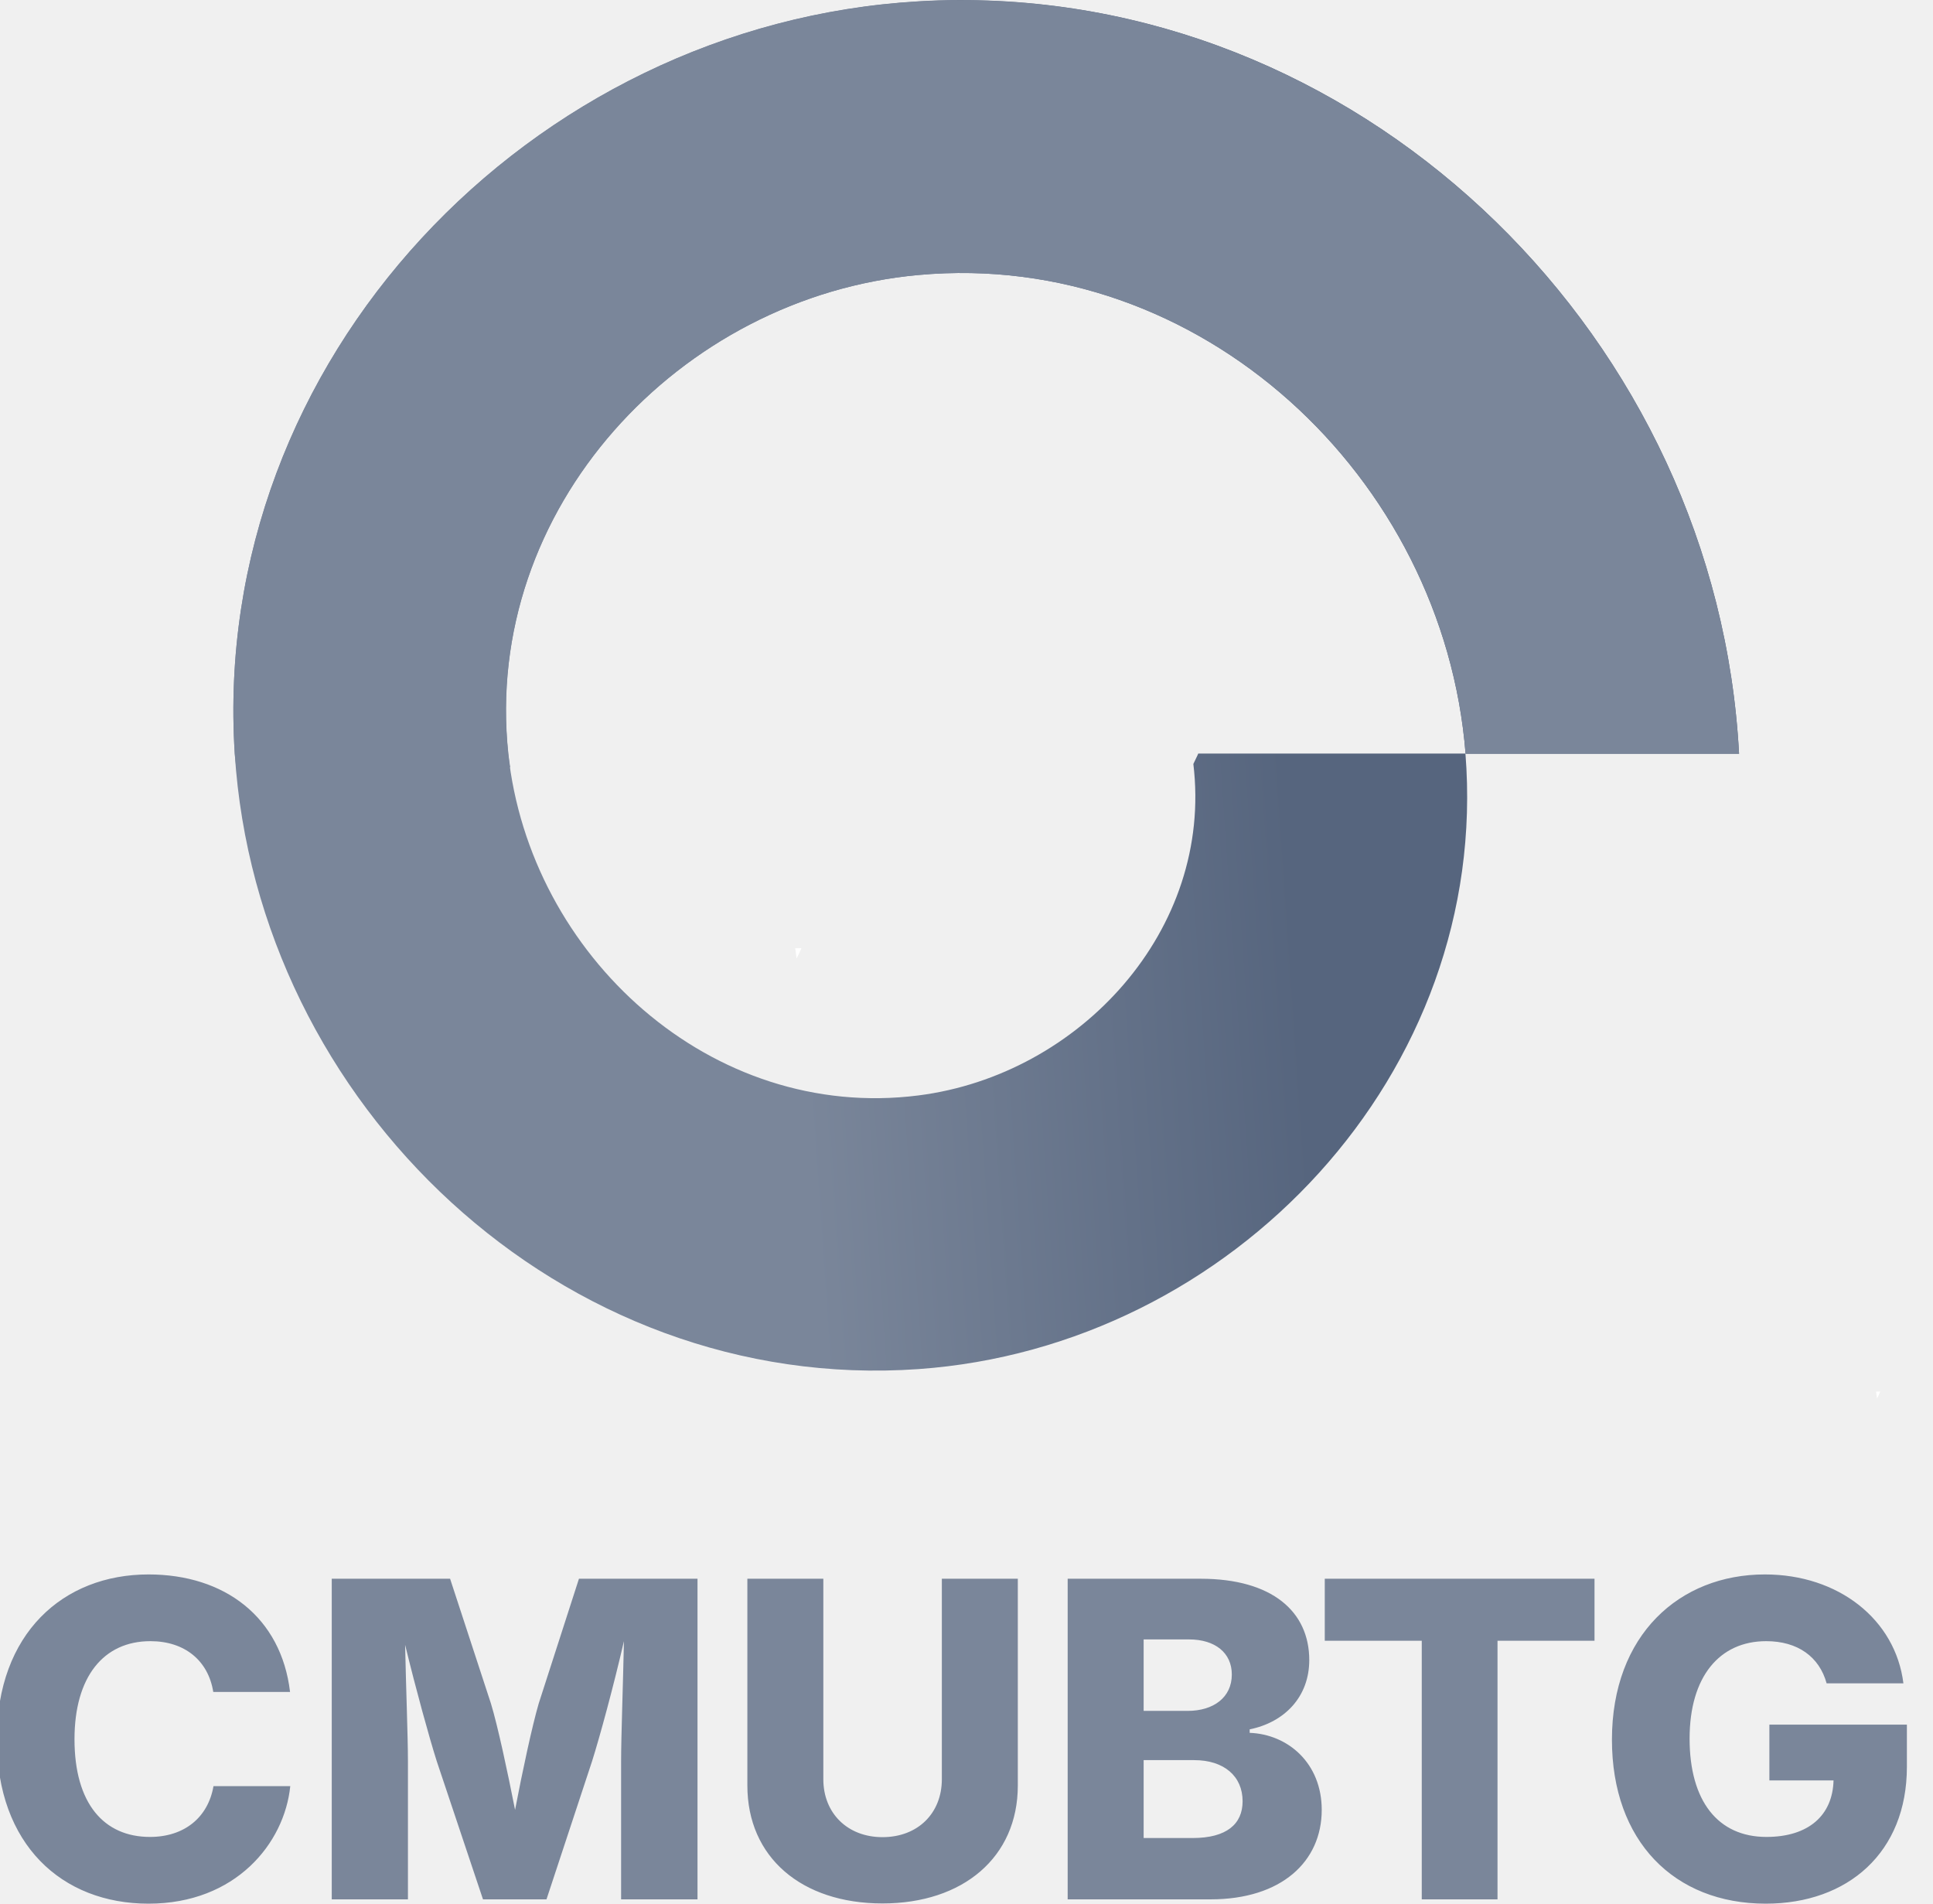
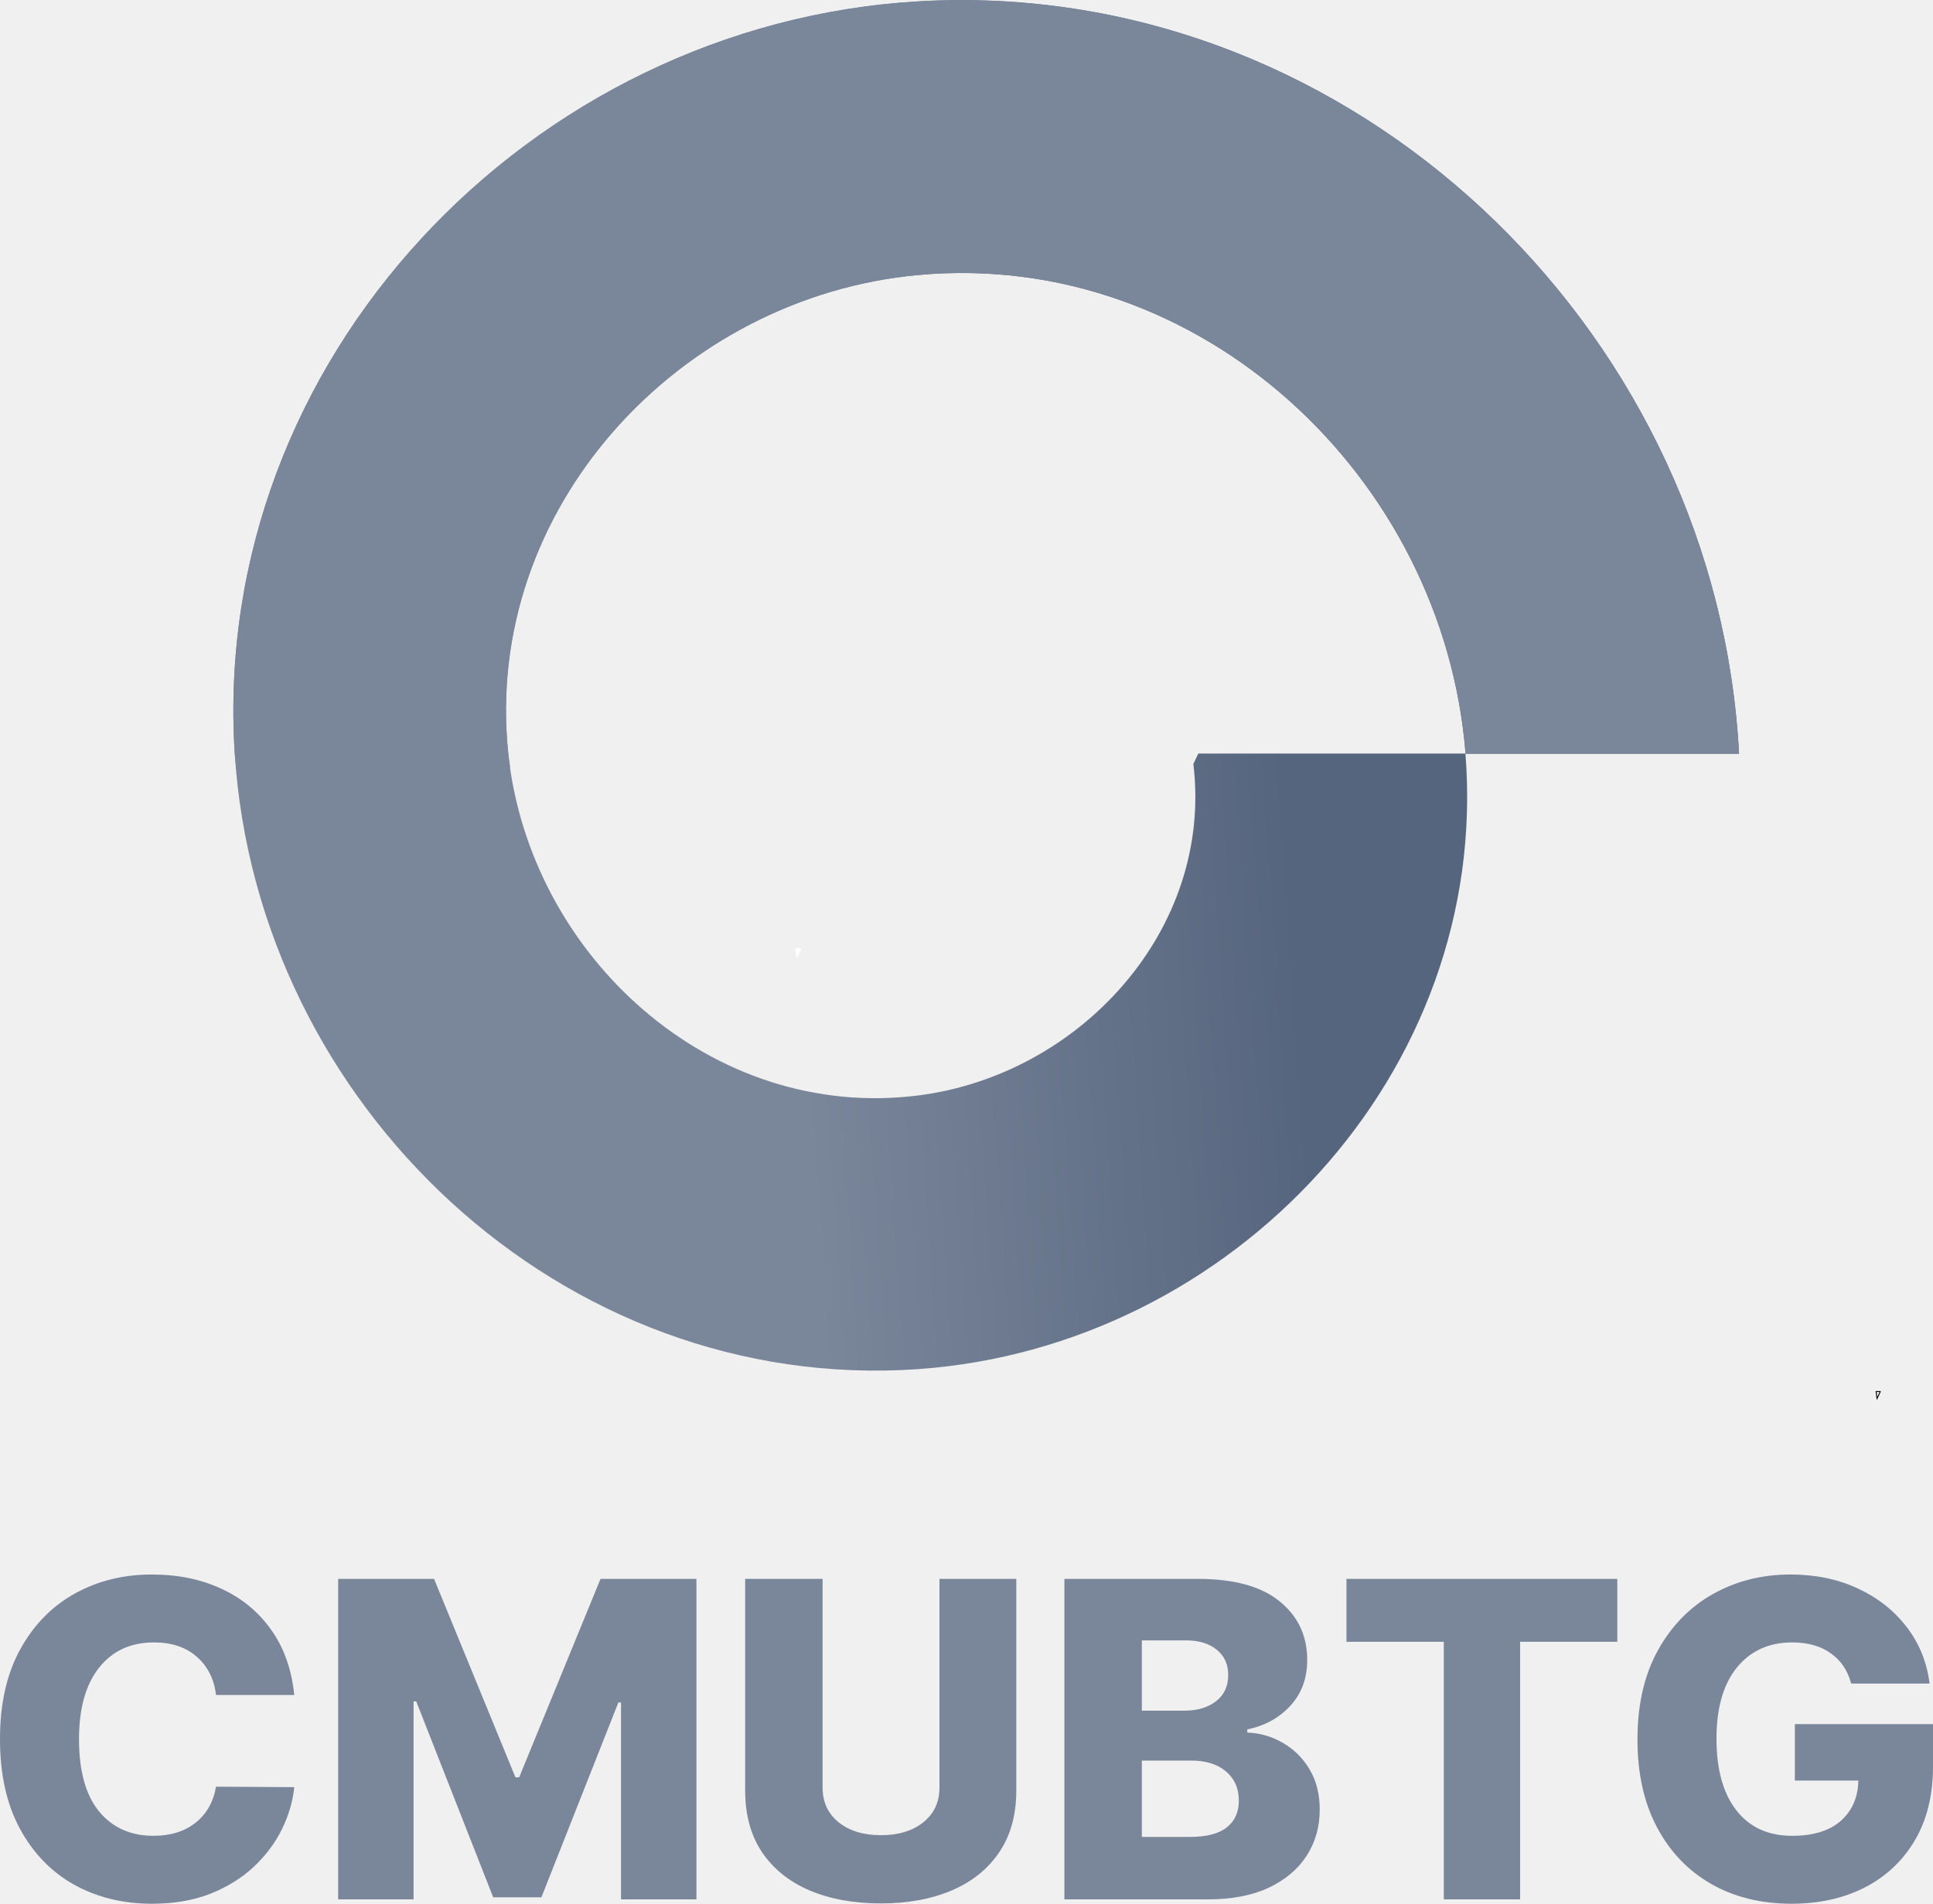
<svg xmlns="http://www.w3.org/2000/svg" width="554.59mm" height="546.084mm" viewBox="0 0 554.59 546.084" version="1.1" id="svg5587">
  <defs id="defs5581">
    <linearGradient id="path4787_1_" gradientUnits="userSpaceOnUse" x1="2186.333" y1="1671.438" x2="2415.517" y2="1718.455" gradientTransform="matrix(2.8948,0,0,-2.8948,-5450.441,5855.076)">
      <stop offset="0" style="stop-color:#FFFFFF" id="stop22" />
      <stop offset="1" style="stop-color:#FFFFFF;stop-opacity:0" id="stop24" />
    </linearGradient>
    <linearGradient id="linearGradient5420" gradientUnits="userSpaceOnUse" x1="3492.785" y1="1685.372" x2="3587.692" y2="1691.887" gradientTransform="matrix(3.7795,0,0,-3.7795,-8338.582,7326.888)">
      <stop offset="0" style="stop-color:#7A869A" id="stop40-1" />
      <stop offset="1" style="stop-color:#56657E" id="stop42-4" />
    </linearGradient>
  </defs>
  <g id="layer1" transform="translate(185.0687,66.00034)">
-     <path id="path4836-40-72" class="st1" d="m 353.461,335.161 c 0.291,-0.556 0.556,-1.138 0.82,-1.72 0.026,-0.079 0.079,-0.185 0.106,-0.265 h -1.191 c 0.106,0.661 0.185,1.323 0.265,1.984 z" style="clip-rule:evenodd;fill:#ffffff;fill-rule:evenodd;stroke-width:0.265" />
-     <text class="st4 st10 st11" id="text64-2" style="font-style:normal;font-variant:normal;font-weight:bold;font-stretch:normal;font-size:126.399px;font-family:Inter;-inkscape-font-specification:'Inter Bold';fill:#7a869a;fill-opacity:1;stroke-width:0.421;" x="-191.039" y="478.827">
-       <tspan style="font-style:normal;font-variant:normal;font-weight:800;font-stretch:normal;font-family:Inter;-inkscape-font-specification:'Inter Ultra-Bold';fill:#7a869a;fill-opacity:1;stroke-width:0.421;" id="tspan4756">CMUBTG</tspan>
-     </text>
+     <path style="color:#000000;font-style:normal;font-variant:normal;font-weight:normal;font-stretch:normal;font-size:medium;line-height:normal;font-family:sans-serif;font-variant-ligatures:normal;font-variant-position:normal;font-variant-caps:normal;font-variant-numeric:normal;font-variant-alternates:normal;font-feature-settings:normal;text-indent:0;text-align:start;text-decoration:none;text-decoration-line:none;text-decoration-style:solid;text-decoration-color:#000000;letter-spacing:normal;word-spacing:normal;text-transform:none;writing-mode:lr-tb;direction:ltr;text-orientation:mixed;dominant-baseline:auto;baseline-shift:baseline;text-anchor:start;white-space:normal;shape-padding:0;clip-rule:evenodd;display:inline;overflow:visible;visibility:visible;opacity:1;isolation:auto;mix-blend-mode:normal;color-interpolation:sRGB;color-interpolation-filters:linearRGB;solid-color:#000000;solid-opacity:1;vector-effect:none;fill-opacity:1;fill-rule:evenodd;stroke:none;stroke-width:0.265;stroke-linecap:butt;stroke-linejoin:miter;stroke-miterlimit:4;stroke-dasharray:none;stroke-dashoffset:0;stroke-opacity:1;color-rendering:auto;image-rendering:auto;shape-rendering:auto;text-rendering:auto;enable-background:accumulate" d="m 353.041,333.045 0.025,0.152 c 0.105,0.658 0.184,1.319 0.264,1.98 l 0.051,0.422 0.197,-0.377 c 0.293,-0.56 0.558,-1.144 0.822,-1.727 l 0.004,-0.006 0.002,-0.008 c 0.021,-0.063 0.073,-0.168 0.105,-0.264 l 0.059,-0.174 z m 0.305,0.264 h 0.848 c -0.014,0.033 -0.026,0.059 -0.037,0.092 l 0.004,-0.014 c -0.203,0.447 -0.413,0.884 -0.627,1.316 -0.057,-0.465 -0.116,-0.928 -0.188,-1.395 z" id="path4836-40-72" />
+     <g aria-label="CMUBTG" style="font-style:normal;font-variant:normal;font-weight:bold;font-stretch:normal;font-size:126.399px;font-family:Inter;-inkscape-font-specification:'Inter Bold';fill:#7a869a;fill-opacity:1;stroke-width:0.421" id="text64-2">
+       <path d="m -100.638,420.206 h -22.443 q -0.853,-6.912 -5.566,-10.997 -4.668,-4.085 -12.254,-4.085 -10.054,0 -15.8,7.316 -5.701,7.272 -5.701,20.423 0,13.69 5.745,20.737 5.79,7.002 15.62,7.002 7.316,0 12.029,-3.726 4.758,-3.726 5.925,-10.369 l 22.443,0.135 q -0.628,6.105 -3.546,12.074 -2.918,5.925 -8.079,10.773 -5.117,4.803 -12.433,7.72 -7.316,2.873 -16.787,2.873 -12.478,0 -22.353,-5.476 -9.83,-5.521 -15.531,-16.069 -5.701,-10.548 -5.701,-25.675 0,-15.216 5.79,-25.72 5.79,-10.548 15.665,-16.024 9.875,-5.476 22.129,-5.476 11.132,0 19.929,4.085 8.798,4.04 14.274,11.76 5.521,7.72 6.643,18.717 z" style="font-style:normal;font-variant:normal;font-weight:800;font-stretch:normal;font-family:Inter;-inkscape-font-specification:'Inter Ultra-Bold';fill:#7a869a;fill-opacity:1;stroke-width:0.421" id="path5715" />
+       <path d="m -88.047,386.9 h 27.515 l 23.341,56.916 h 1.077 l 23.341,-56.916 h 27.515 v 91.927 H -6.893 V 422.36 H -7.657 L -29.74,478.243 H -43.565 L -65.649,422.046 h -0.763 v 56.781 h -21.635 z" style="font-style:normal;font-variant:normal;font-weight:800;font-stretch:normal;font-family:Inter;-inkscape-font-specification:'Inter Ultra-Bold';fill:#7a869a;fill-opacity:1;stroke-width:0.421" id="path5717" />
+       <path d="m 84.472,386.9 h 22.039 v 60.731 q 0,10.458 -4.893,17.685 -4.893,7.227 -13.645,10.952 -8.753,3.726 -20.333,3.726 -11.625,0 -20.423,-3.726 -8.753,-3.726 -13.645,-10.952 -4.848,-7.227 -4.848,-17.685 V 386.9 h 22.219 v 59.878 q 0,6.239 4.623,9.965 4.623,3.681 12.074,3.681 7.541,0 12.164,-3.681 4.668,-3.726 4.668,-9.965 z" style="font-style:normal;font-variant:normal;font-weight:800;font-stretch:normal;font-family:Inter;-inkscape-font-specification:'Inter Ultra-Bold';fill:#7a869a;fill-opacity:1;stroke-width:0.421" id="path5719" />
+       <path d="M 120.314,478.827 V 386.9 h 38.333 q 15.486,0 23.386,6.419 7.945,6.419 7.945,16.832 0,7.855 -4.803,13.107 -4.803,5.252 -12.389,6.823 v 0.898 q 5.566,0.224 10.279,3.007 4.758,2.738 7.631,7.631 2.873,4.848 2.873,11.491 0,7.406 -3.77,13.241 -3.77,5.79 -10.907,9.157 -7.137,3.322 -17.326,3.322 z m 22.219,-17.91 h 13.735 q 7.227,0 10.638,-2.738 3.456,-2.738 3.456,-7.631 0,-5.297 -3.681,-8.394 -3.636,-3.142 -10.01,-3.142 h -14.139 z m 0,-36.223 h 12.299 q 5.476,0 8.977,-2.693 3.501,-2.693 3.501,-7.541 0,-4.578 -3.277,-7.227 -3.277,-2.693 -8.843,-2.693 h -12.658 z" style="font-style:normal;font-variant:normal;font-weight:800;font-stretch:normal;font-family:Inter;-inkscape-font-specification:'Inter Ultra-Bold';fill:#7a869a;fill-opacity:1;stroke-width:0.421" id="path5721" />
+       <path d="m 201.243,404.944 v -18.044 h 77.698 v 18.044 h -27.874 v 73.882 h -21.904 V 404.944 Z" style="font-style:normal;font-variant:normal;font-weight:800;font-stretch:normal;font-family:Inter;-inkscape-font-specification:'Inter Ultra-Bold';fill:#7a869a;fill-opacity:1;stroke-width:0.421" id="path5723" />
+       <path d="m 346.046,416.929 q -1.481,-5.611 -5.88,-8.708 -4.354,-3.097 -11.042,-3.097 -10.01,0 -15.89,7.227 -5.835,7.227 -5.835,20.378 0,13.241 5.701,20.558 5.701,7.316 16.024,7.316 9.022,0 13.915,-4.264 4.893,-4.309 5.072,-11.581 h -18.224 v -16.204 h 39.634 v 12.164 q 0,12.344 -5.207,21.186 -5.207,8.798 -14.364,13.511 -9.157,4.668 -21.007,4.668 -13.152,0 -23.116,-5.701 -9.965,-5.745 -15.531,-16.294 -5.566,-10.548 -5.566,-25.091 0,-15.037 5.88,-25.63 5.88,-10.593 15.845,-16.159 9.965,-5.566 22.219,-5.566 10.638,0 19.256,3.995 8.618,3.995 14.049,11.087 5.431,7.047 6.553,16.204 z" style="font-style:normal;font-variant:normal;font-weight:800;font-stretch:normal;font-family:Inter;-inkscape-font-specification:'Inter Ultra-Bold';fill:#7a869a;fill-opacity:1;stroke-width:0.421" id="path5725" />
+     </g>
    <g id="g5565" transform="matrix(0.398481,0,0,0.398481,-1891.313,-1198.767)">
      <path style="clip-rule:evenodd;fill:#ffffff;fill-rule:evenodd" d="m 4855.388,3532.784 c 1.1,-2.1 2.1,-4.3 3.1,-6.5 0.1,-0.3 0.3,-0.7 0.4,-1 h -4.5 c 0.5,2.5 0.7,5 1,7.5 z" class="st1" id="path4836-4-9" />
      <g transform="translate(-8.011649,2568.26)" id="g4592-7">
        <path style="clip-rule:evenodd;fill:url(#linearGradient5420);fill-rule:evenodd" id="path4787-7-9-3" class="st7" d="m 4980.2,274.5 c -9.6,0 -19.3,0.3 -29,0.9 -279.6,16.2 -510.3,258 -492.3,541.5 16.1,252.7 235.6,461.2 492.3,443.1 225.9,-16 412.1,-213.2 393.8,-443.1 h -192.4 c -0.1,0.3 -0.3,0.7 -0.4,1 -1,2.2 -2,4.3 -3.1,6.5 14.4,119.3 -81.7,223.8 -197.9,238.6 -149.3,19 -279.9,-100.7 -295.4,-246.1 -18.6,-176.1 123.2,-328.9 295.5,-344.5 203,-18.5 378,145.5 393.8,344.6 v 0 H 5542 C 5526.3,520.2 5277.9,273.4 4980.2,274.5 Z" />
        <path style="clip-rule:evenodd;fill:#7a869a;fill-rule:evenodd" id="path4787-8-8-4-5" class="st8" d="m 4459.9,826.8 h 197.3 c -0.5,-3.3 -0.9,-6.5 -1.3,-9.8 -18.7,-176.2 123.1,-329 295.4,-344.6 203,-18.5 378,145.5 393.8,344.6 v 0 H 5542 c -15.7,-296.8 -264.1,-543.6 -561.8,-542.4 -9.6,0 -19.3,0.3 -29,0.9 -279.6,16.2 -510.3,258 -492.3,541.5 0.3,3.3 0.7,6.5 1,9.8 z" />
      </g>
    </g>
  </g>
</svg>
